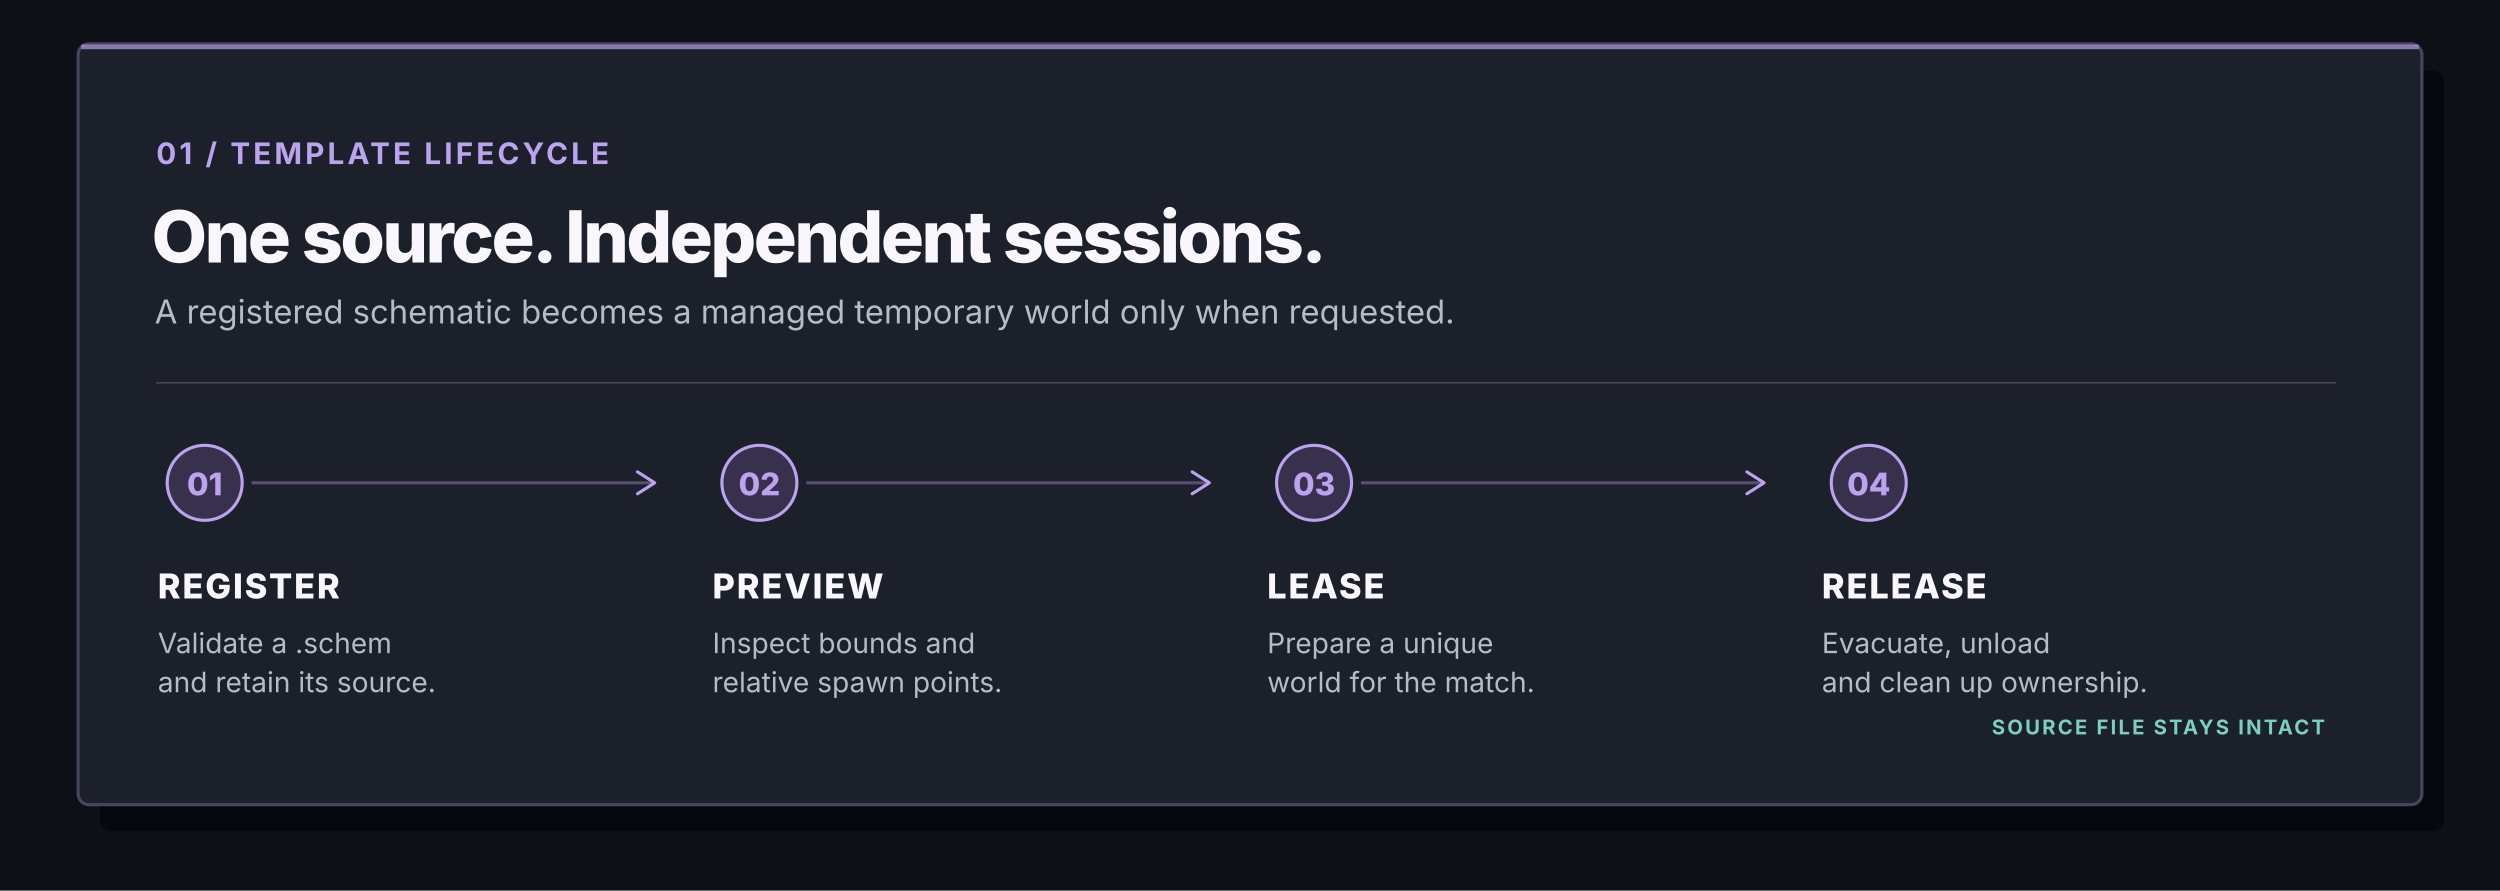
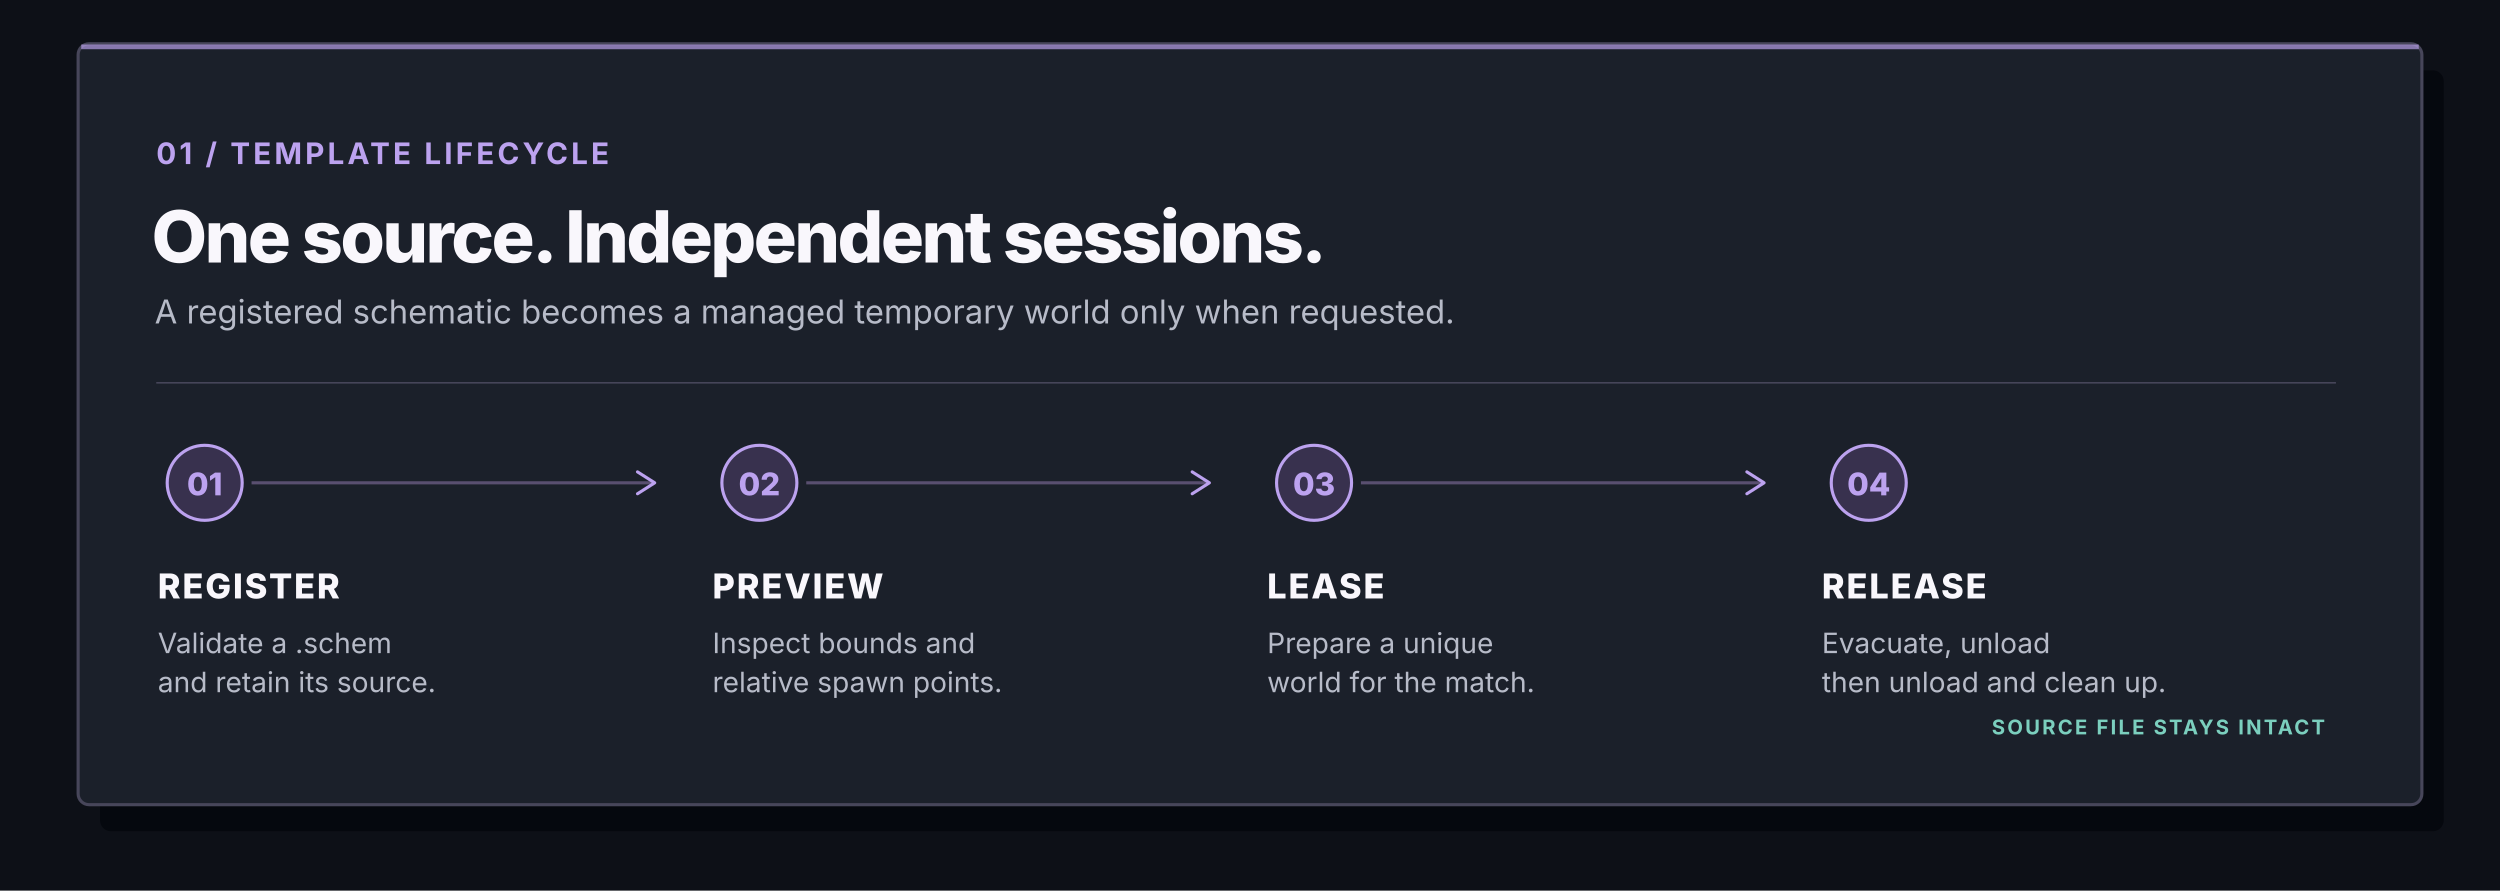
<svg xmlns="http://www.w3.org/2000/svg" width="1600" height="570" viewBox="0 0 1600 570" role="img" aria-labelledby="title desc">
  <rect x="0" y="0" width="1600" height="570" rx="0" fill="#0D1017" />
  <rect x="64" y="45" width="1500" height="487" rx="7" fill="#02040A" opacity=".7" />
  <rect x="50" y="28" width="1500" height="487" rx="7" fill="#1B202A" stroke="#47465A" stroke-width="2" />
  <line x1="52" y1="30" x2="1548" y2="30" stroke="#BCA2EF" stroke-width="3" opacity=".67" />
  <text x="100" y="105" font-family="Inter, Arial, Helvetica, sans-serif" font-size="19" font-weight="750" fill="#BCA2EF" letter-spacing="2">01  /  TEMPLATE LIFECYCLE</text>
  <text x="97" y="168" font-family="Inter, Arial, Helvetica, sans-serif" font-size="46" font-weight="760" fill="#F9F7FC" letter-spacing="-1.6">One source. Independent sessions.</text>
  <text x="99" y="207" font-family="Inter, Arial, Helvetica, sans-serif" font-size="21" font-weight="440" fill="#B7BBC8">A registered schematic becomes a managed temporary world only when requested.</text>
  <line x1="100" y1="245" x2="1495" y2="245" stroke="#47465A" stroke-width="1" />
  <circle cx="131" cy="309" r="24" fill="#38314E" stroke="#BCA2EF" stroke-width="2" />
  <text x="131" y="317" font-family="Inter, Arial, Helvetica, sans-serif" font-size="20" font-weight="760" fill="#BCA2EF" text-anchor="middle">01</text>
  <line x1="161" y1="309" x2="419" y2="309" stroke="#594F70" stroke-width="2" />
  <path d="M408 302 L419 309 L408 316" fill="none" stroke="#BCA2EF" stroke-width="2" stroke-linejoin="round" stroke-linecap="round" />
  <text x="101" y="383" font-family="Inter, Arial, Helvetica, sans-serif" font-size="22" font-weight="760" fill="#F9F7FC" letter-spacing="1.2">REGISTER</text>
  <text x="101" y="418" font-family="Inter, Arial, Helvetica, sans-serif" font-size="18" font-weight="440" fill="#B7BBC8">Validate a .schem</text>
  <text x="101" y="443" font-family="Inter, Arial, Helvetica, sans-serif" font-size="18" font-weight="440" fill="#B7BBC8">and retain its source.</text>
  <circle cx="486" cy="309" r="24" fill="#38314E" stroke="#BCA2EF" stroke-width="2" />
  <text x="486" y="317" font-family="Inter, Arial, Helvetica, sans-serif" font-size="20" font-weight="760" fill="#BCA2EF" text-anchor="middle">02</text>
  <line x1="516" y1="309" x2="774" y2="309" stroke="#594F70" stroke-width="2" />
  <path d="M763 302 L774 309 L763 316" fill="none" stroke="#BCA2EF" stroke-width="2" stroke-linejoin="round" stroke-linecap="round" />
  <text x="456" y="383" font-family="Inter, Arial, Helvetica, sans-serif" font-size="22" font-weight="760" fill="#F9F7FC" letter-spacing="1.2">PREVIEW</text>
  <text x="456" y="418" font-family="Inter, Arial, Helvetica, sans-serif" font-size="18" font-weight="440" fill="#B7BBC8">Inspect bounds and</text>
  <text x="456" y="443" font-family="Inter, Arial, Helvetica, sans-serif" font-size="18" font-weight="440" fill="#B7BBC8">relative spawn points.</text>
  <circle cx="841" cy="309" r="24" fill="#38314E" stroke="#BCA2EF" stroke-width="2" />
  <text x="841" y="317" font-family="Inter, Arial, Helvetica, sans-serif" font-size="20" font-weight="760" fill="#BCA2EF" text-anchor="middle">03</text>
  <line x1="871" y1="309" x2="1129" y2="309" stroke="#594F70" stroke-width="2" />
  <path d="M1118 302 L1129 309 L1118 316" fill="none" stroke="#BCA2EF" stroke-width="2" stroke-linejoin="round" stroke-linecap="round" />
  <text x="811" y="383" font-family="Inter, Arial, Helvetica, sans-serif" font-size="22" font-weight="760" fill="#F9F7FC" letter-spacing="1.2">LEASE</text>
  <text x="811" y="418" font-family="Inter, Arial, Helvetica, sans-serif" font-size="18" font-weight="440" fill="#B7BBC8">Prepare a unique</text>
  <text x="811" y="443" font-family="Inter, Arial, Helvetica, sans-serif" font-size="18" font-weight="440" fill="#B7BBC8">world for the match.</text>
  <circle cx="1196" cy="309" r="24" fill="#38314E" stroke="#BCA2EF" stroke-width="2" />
  <text x="1196" y="317" font-family="Inter, Arial, Helvetica, sans-serif" font-size="20" font-weight="760" fill="#BCA2EF" text-anchor="middle">04</text>
  <text x="1166" y="383" font-family="Inter, Arial, Helvetica, sans-serif" font-size="22" font-weight="760" fill="#F9F7FC" letter-spacing="1.2">RELEASE</text>
  <text x="1166" y="418" font-family="Inter, Arial, Helvetica, sans-serif" font-size="18" font-weight="440" fill="#B7BBC8">Evacuate, unload</text>
-   <text x="1166" y="443" font-family="Inter, Arial, Helvetica, sans-serif" font-size="18" font-weight="440" fill="#B7BBC8">and clean up ownership.</text>
+   <text x="1166" y="443" font-family="Inter, Arial, Helvetica, sans-serif" font-size="18" font-weight="440" fill="#B7BBC8">then unload and clean up.</text>
  <text x="1488" y="470" font-family="Inter, Arial, Helvetica, sans-serif" font-size="13" font-weight="650" fill="#7BCFBE" letter-spacing="1.4" text-anchor="end">SOURCE FILE STAYS INTACT</text>
</svg>
